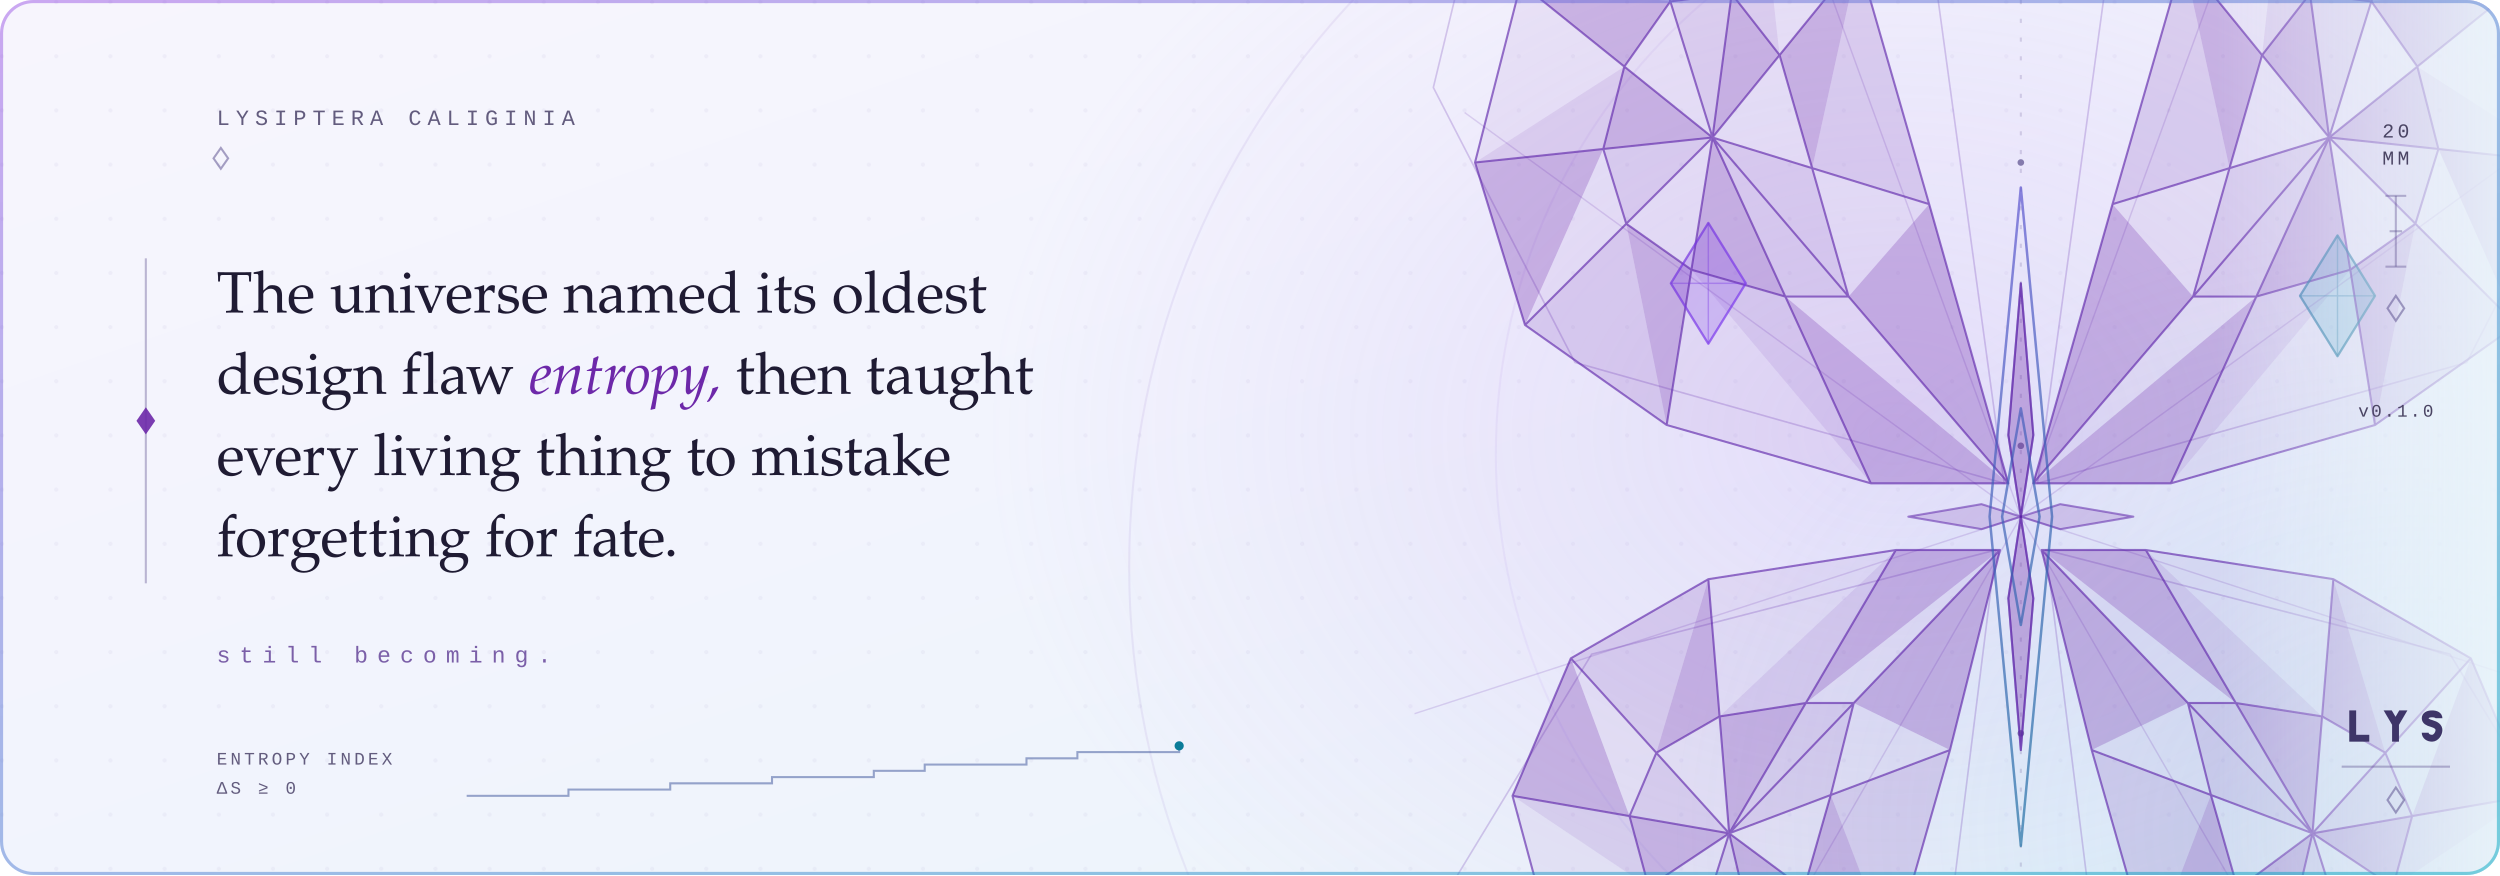
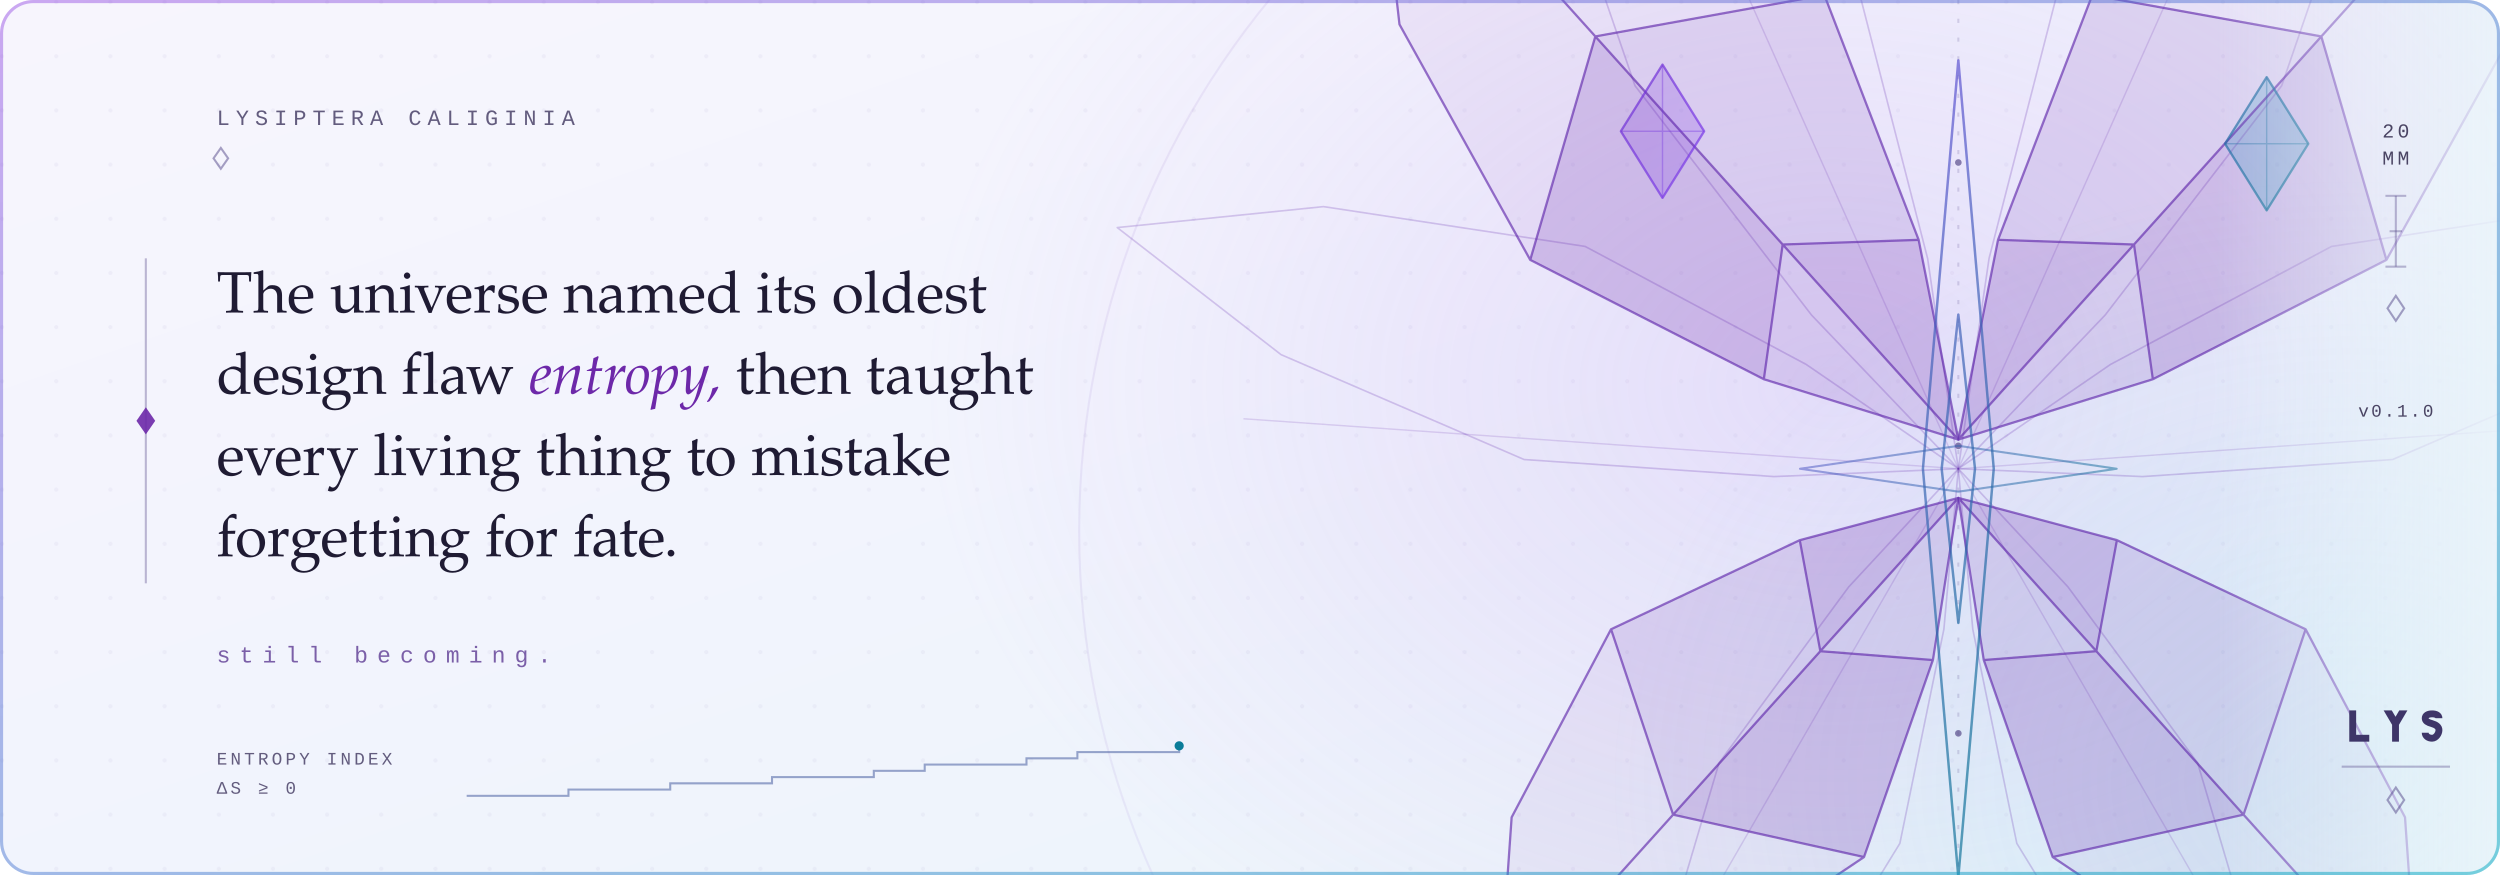
<svg xmlns="http://www.w3.org/2000/svg" xmlns:xlink="http://www.w3.org/1999/xlink" viewBox="0 0 1200 420" width="1200" height="420" role="img" aria-labelledby="lysTitle lysDesc">
  <defs>
    <linearGradient id="bg" x1="0" y1="0" x2="1" y2="1">
      <stop offset="0" stop-color="#F7F5FD" />
      <stop offset=".45" stop-color="#F2F4FD" />
      <stop offset="1" stop-color="#EAF4FA" />
    </linearGradient>
-     <linearGradient id="wingFill" gradientUnits="userSpaceOnUse" x1="670" y1="108" x2="1150" y2="368">
+     <linearGradient id="wingFill" gradientUnits="userSpaceOnUse" x1="640" y1="85" x2="1120" y2="345">
      <stop offset="0" stop-color="#6D28A9" />
      <stop offset=".28" stop-color="#8B4FE8" />
-       <stop offset=".56" stop-color="#5F79D0" />
-       <stop offset=".78" stop-color="#1494B4" />
+       <stop offset=".52" stop-color="#5F79D0" />
+       <stop offset=".72" stop-color="#1494B4" />
      <stop offset="1" stop-color="#00A6C2" />
    </linearGradient>
-     <linearGradient id="wingLine" gradientUnits="userSpaceOnUse" x1="670" y1="108" x2="1150" y2="368">
+     <linearGradient id="wingLine" gradientUnits="userSpaceOnUse" x1="640" y1="85" x2="1120" y2="345">
      <stop offset="0" stop-color="#5B21A8" />
      <stop offset=".30" stop-color="#7C3AED" />
-       <stop offset=".58" stop-color="#3F5FB8" />
-       <stop offset=".80" stop-color="#12719A" />
+       <stop offset=".54" stop-color="#3F5FB8" />
+       <stop offset=".74" stop-color="#12719A" />
      <stop offset="1" stop-color="#0A7C99" />
    </linearGradient>
    <radialGradient id="haloViolet" cx=".5" cy=".5" r=".5">
      <stop offset="0" stop-color="#B98CF0" stop-opacity=".22" />
      <stop offset="1" stop-color="#B98CF0" stop-opacity="0" />
    </radialGradient>
    <radialGradient id="haloCyan" cx=".5" cy=".5" r=".5">
      <stop offset="0" stop-color="#7FD4E4" stop-opacity=".20" />
      <stop offset="1" stop-color="#7FD4E4" stop-opacity="0" />
    </radialGradient>
    <linearGradient id="frameGrad" x1="0" y1="0" x2="1" y2="1">
      <stop offset="0" stop-color="#964BE2" stop-opacity=".46" />
      <stop offset="1" stop-color="#00A8BF" stop-opacity=".50" />
    </linearGradient>
    <linearGradient id="ruleFade" x1="0" y1="0" x2="1" y2="0">
-       <stop offset="0" stop-color="#5A4E8C" stop-opacity=".38" />
+       <stop offset="0" stop-color="#5A4E8C" stop-opacity=".62" />
      <stop offset="1" stop-color="#5A4E8C" stop-opacity="0" />
    </linearGradient>
    <linearGradient id="edgeFade" x1="0" y1="0" x2="1" y2="0">
      <stop offset="0" stop-color="#EAF4FA" stop-opacity="0" />
      <stop offset="1" stop-color="#EAF4FA" stop-opacity=".88" />
    </linearGradient>
    <pattern id="dots" width="26" height="26" patternUnits="userSpaceOnUse">
      <circle cx="1" cy="1" r="1" fill="#5A4E8C" fill-opacity=".05" />
    </pattern>
    <clipPath id="card">
      <rect width="1200" height="420" rx="16" />
    </clipPath>
    <g id="wire" fill="none" stroke="url(#wingLine)" stroke-linejoin="round">
-       <circle cx="940" cy="272" r="398" stroke-opacity=".07" stroke-width="1" />
-       <circle cx="1004" cy="218" r="286" stroke-opacity=".055" stroke-width="1" />
-       <path d="M0 0 L350 0" transform="translate(970 248) rotate(-70)" stroke-opacity=".16" stroke-width="0.7" />
-       <path d="M0 0 L350 0" transform="translate(970 248) scale(-1 1) rotate(-70)" stroke-opacity=".16" stroke-width="0.7" />
-       <path d="M0 0 L330 0" transform="translate(970 248) rotate(-36)" stroke-opacity=".16" stroke-width="0.7" />
-       <path d="M0 0 L330 0" transform="translate(970 248) scale(-1 1) rotate(-36)" stroke-opacity=".16" stroke-width="0.7" />
-       <path d="M0 0 L306 0" transform="translate(970 248) rotate(18)" stroke-opacity=".16" stroke-width="0.7" />
-       <path d="M0 0 L306 0" transform="translate(970 248) scale(-1 1) rotate(18)" stroke-opacity=".16" stroke-width="0.7" />
-       <path d="M0 0 L286 0" transform="translate(970 248) rotate(60)" stroke-opacity=".16" stroke-width="0.7" />
-       <path d="M0 0 L286 0" transform="translate(970 248) scale(-1 1) rotate(60)" stroke-opacity=".16" stroke-width="0.7" />
-       <path d="M8 -16 L58 -382 L142 -412 L252 -330 L282 -206 L214 -74 Z" transform="translate(970 248)" stroke-opacity=".22" stroke-width="0.8" />
-       <path d="M8 -16 L58 -382 L142 -412 L252 -330 L282 -206 L214 -74 Z" transform="translate(970 248) scale(-1 1)" stroke-opacity=".22" stroke-width="0.8" />
-       <path d="M12 16 L38 224 L132 312 L240 282 L274 178 L206 66 Z" transform="translate(970 248)" stroke-opacity=".22" stroke-width="0.8" />
-       <path d="M12 16 L38 224 L132 312 L240 282 L274 178 L206 66 Z" transform="translate(970 248) scale(-1 1)" stroke-opacity=".22" stroke-width="0.8" />
-       <path d="M6 -16 L44 -150 L78 -268 L128 -332 L192 -324 L240 -256 L262 -170 L238 -92 L170 -44 L72 -16 Z M82.68 -105.64 L100.16 -167.28 L115.8 -221.56 L138.8 -251 L168.24 -247.32 L190.32 -216.04 L200.44 -176.48 L189.4 -140.6 L158.12 -118.52 L113.04 -105.64 Z M82.68 -105.64 L6 -16 M148 -182 L82.68 -105.64 M100.16 -167.28 L44 -150 M148 -182 L100.16 -167.28 M115.8 -221.56 L78 -268 M148 -182 L115.8 -221.56 M138.8 -251 L128 -332 M148 -182 L138.8 -251 M168.24 -247.32 L192 -324 M148 -182 L168.24 -247.32 M190.32 -216.04 L240 -256 M148 -182 L190.32 -216.04 M200.44 -176.48 L262 -170 M148 -182 L200.44 -176.48 M189.4 -140.6 L238 -92 M148 -182 L189.4 -140.6 M158.12 -118.52 L170 -44 M148 -182 L158.12 -118.52 M113.04 -105.64 L72 -16 M148 -182 L113.04 -105.64" transform="translate(970 248)" stroke-opacity=".62" stroke-width="1" />
-       <path d="M6 -16 L44 -150 L78 -268 L128 -332 L192 -324 L240 -256 L262 -170 L238 -92 L170 -44 L72 -16 Z M82.68 -105.64 L100.16 -167.28 L115.8 -221.56 L138.8 -251 L168.24 -247.32 L190.32 -216.04 L200.44 -176.48 L189.4 -140.6 L158.12 -118.52 L113.04 -105.64 Z M82.68 -105.64 L6 -16 M148 -182 L82.68 -105.64 M100.16 -167.28 L44 -150 M148 -182 L100.16 -167.28 M115.8 -221.56 L78 -268 M148 -182 L115.8 -221.56 M138.8 -251 L128 -332 M148 -182 L138.8 -251 M168.24 -247.32 L192 -324 M148 -182 L168.24 -247.32 M190.32 -216.04 L240 -256 M148 -182 L190.32 -216.04 M200.44 -176.48 L262 -170 M148 -182 L200.44 -176.48 M189.4 -140.6 L238 -92 M148 -182 L189.4 -140.6 M158.12 -118.52 L170 -44 M148 -182 L158.12 -118.52 M113.04 -105.64 L72 -16 M148 -182 L113.04 -105.64" transform="translate(970 248) scale(-1 1)" stroke-opacity=".62" stroke-width="1" />
-       <path d="M10 16 L34 112 L62 210 L112 272 L176 266 L224 208 L244 134 L216 68 L150 30 L60 16 Z M80.2 89.44 L91.24 133.6 L104.12 178.68 L127.12 207.2 L156.56 204.44 L178.64 177.76 L187.84 143.72 L174.96 113.36 L144.6 95.88 L103.2 89.44 Z M80.2 89.44 L10 16 M140 152 L80.2 89.44 M91.24 133.6 L34 112 M140 152 L91.24 133.6 M104.12 178.68 L62 210 M140 152 L104.12 178.68 M127.12 207.2 L112 272 M140 152 L127.12 207.2 M156.56 204.44 L176 266 M140 152 L156.56 204.44 M178.64 177.76 L224 208 M140 152 L178.64 177.76 M187.84 143.72 L244 134 M140 152 L187.84 143.72 M174.96 113.36 L216 68 M140 152 L174.96 113.36 M144.6 95.88 L150 30 M140 152 L144.6 95.88 M103.2 89.44 L60 16 M140 152 L103.2 89.44" transform="translate(970 248)" stroke-opacity=".62" stroke-width="1" />
-       <path d="M10 16 L34 112 L62 210 L112 272 L176 266 L224 208 L244 134 L216 68 L150 30 L60 16 Z M80.2 89.44 L91.24 133.6 L104.12 178.68 L127.12 207.2 L156.56 204.44 L178.64 177.76 L187.84 143.72 L174.96 113.36 L144.6 95.88 L103.2 89.44 Z M80.2 89.44 L10 16 M140 152 L80.2 89.44 M91.24 133.6 L34 112 M140 152 L91.24 133.6 M104.12 178.68 L62 210 M140 152 L104.12 178.68 M127.12 207.2 L112 272 M140 152 L127.12 207.2 M156.56 204.44 L176 266 M140 152 L156.56 204.44 M178.64 177.76 L224 208 M140 152 L178.64 177.76 M187.84 143.72 L244 134 M140 152 L187.84 143.72 M174.96 113.36 L216 68 M140 152 L174.96 113.36 M144.6 95.88 L150 30 M140 152 L144.6 95.88 M103.2 89.44 L60 16 M140 152 L103.2 89.44" transform="translate(970 248) scale(-1 1)" stroke-opacity=".62" stroke-width="1" />
-       <path d="M0 0 L39.2 -6 L112 0 L39.2 6 Z" transform="translate(970 248) rotate(-90)" stroke-opacity=".52" stroke-width="1" />
-       <path d="M0 0 L39.2 -6 L112 0 L39.2 6 Z" transform="translate(970 248) scale(-1 1) rotate(-90)" stroke-opacity=".52" stroke-width="1" />
-       <path d="M0 0 L18.9 -6 L54 0 L18.9 6 Z" transform="translate(970 248) rotate(0)" stroke-opacity=".52" stroke-width="1" />
-       <path d="M0 0 L18.9 -6 L54 0 L18.9 6 Z" transform="translate(970 248) scale(-1 1) rotate(0)" stroke-opacity=".52" stroke-width="1" />
-       <path d="M0 0 L39.2 -6 L112 0 L39.2 6 Z" transform="translate(970 248) rotate(90)" stroke-opacity=".52" stroke-width="1" />
-       <path d="M0 0 L39.2 -6 L112 0 L39.2 6 Z" transform="translate(970 248) scale(-1 1) rotate(90)" stroke-opacity=".52" stroke-width="1" />
-       <path d="M970 90 L985 248 L970 406 L955 248 Z" stroke-opacity=".68" stroke-width="1.2" />
-       <path d="M970 196 L979 248 L970 300 L961 248 Z" stroke-opacity=".68" stroke-width="1.2" />
-       <path d="M820 107 L838 136 L820 165 L802 136 Z" stroke-opacity=".70" stroke-width="1.1" />
-       <path d="M820 107 L820 165 M802 136 L838 136" stroke-opacity=".38" stroke-width="0.7" />
-       <path d="M1122 113 L1140 142 L1122 171 L1104 142 Z" stroke-opacity=".70" stroke-width="1.1" />
-       <path d="M1122 113 L1122 171 M1104 142 L1140 142" stroke-opacity=".38" stroke-width="0.7" />
+       <circle cx="920" cy="255" r="402" stroke-opacity=".07" stroke-width="1" />
+       <path d="M0 0 L384 0" transform="translate(940 225) rotate(-66)" stroke-opacity=".16" stroke-width="0.7" />
+       <path d="M0 0 L384 0" transform="translate(940 225) scale(-1 1) rotate(-66)" stroke-opacity=".16" stroke-width="0.7" />
+       <path d="M0 0 L344 0" transform="translate(940 225) rotate(-4)" stroke-opacity=".16" stroke-width="0.7" />
+       <path d="M0 0 L344 0" transform="translate(940 225) scale(-1 1) rotate(-4)" stroke-opacity=".16" stroke-width="0.7" />
+       <path d="M0 0 L318 0" transform="translate(940 225) rotate(60)" stroke-opacity=".16" stroke-width="0.7" />
+       <path d="M0 0 L318 0" transform="translate(940 225) scale(-1 1) rotate(60)" stroke-opacity=".16" stroke-width="0.7" />
+       <path d="M0 0 L97.2 -31 L233.28 -58.9 L379.08 -40.92 L486 0 L379.08 40.92 L233.28 58.9 L97.2 31 Z" transform="translate(940 225) rotate(-64)" stroke-opacity=".22" stroke-width="0.8" />
+       <path d="M0 0 L97.2 -31 L233.28 -58.9 L379.08 -40.92 L486 0 L379.08 40.92 L233.28 58.9 L97.2 31 Z" transform="translate(940 225) scale(-1 1) rotate(-64)" stroke-opacity=".22" stroke-width="0.8" />
+       <path d="M0 0 L84 -28 L201.6 -53.2 L327.6 -36.96 L420 0 L327.6 36.96 L201.6 53.2 L84 28 Z" transform="translate(940 225) rotate(-16)" stroke-opacity=".22" stroke-width="0.8" />
+       <path d="M0 0 L84 -28 L201.6 -53.2 L327.6 -36.96 L420 0 L327.6 36.96 L201.6 53.2 L84 28 Z" transform="translate(940 225) scale(-1 1) rotate(-16)" stroke-opacity=".22" stroke-width="0.8" />
+       <path d="M0 0 L73.2 -25 L175.68 -47.5 L285.48 -33 L366 0 L285.48 33 L175.68 47.5 L73.2 25 Z" transform="translate(940 225) rotate(66)" stroke-opacity=".22" stroke-width="0.8" />
+       <path d="M0 0 L73.2 -25 L175.68 -47.5 L285.48 -33 L366 0 L285.48 33 L175.68 47.5 L73.2 25 Z" transform="translate(940 225) scale(-1 1) rotate(66)" stroke-opacity=".22" stroke-width="0.8" />
+       <path d="M0 0 L84 -50 L201.6 -95 L327.6 -66 L420 0 L327.6 66 L201.6 95 L84 50 Z M0 0 L420 0 M126 0 L84 -50 M260.4 0 L201.6 -95 M126 0 L84 50 M260.4 0 L201.6 95" transform="translate(940 211) rotate(-48)" stroke-opacity=".62" stroke-width="1.1" />
+       <path d="M0 0 L84 -50 L201.6 -95 L327.6 -66 L420 0 L327.6 66 L201.6 95 L84 50 Z M0 0 L420 0 M126 0 L84 -50 M260.4 0 L201.6 -95 M126 0 L84 50 M260.4 0 L201.6 95" transform="translate(940 211) scale(-1 1) rotate(-48)" stroke-opacity=".62" stroke-width="1.1" />
+       <path d="M0 0 L66 -43 L158.4 -81.7 L257.4 -56.76 L330 0 L257.4 56.76 L158.4 81.7 L66 43 Z M0 0 L330 0 M99 0 L66 -43 M204.6 0 L158.4 -81.7 M99 0 L66 43 M204.6 0 L158.4 81.7" transform="translate(940 239) rotate(48)" stroke-opacity=".62" stroke-width="1.1" />
+       <path d="M0 0 L66 -43 L158.4 -81.7 L257.4 -56.76 L330 0 L257.4 56.76 L158.4 81.7 L66 43 Z M0 0 L330 0 M99 0 L66 -43 M204.6 0 L158.4 -81.7 M99 0 L66 43 M204.6 0 L158.4 81.7" transform="translate(940 239) scale(-1 1) rotate(48)" stroke-opacity=".62" stroke-width="1.1" />
+       <path d="M940 29 L957 225 L940 421 L923 225 Z" stroke-opacity=".68" stroke-width="1.2" />
+       <path d="M940 151 L948 225 L940 299 L932 225 Z" stroke-opacity=".68" stroke-width="1.2" />
+       <path d="M864 225 L940 214 L1016 225 L940 236 Z" stroke-opacity=".52" stroke-width="1" />
+       <path d="M798 31 L818 63 L798 95 L778 63 Z" stroke-opacity=".70" stroke-width="1.1" />
+       <path d="M798 31 L798 95 M778 63 L818 63" stroke-opacity=".38" stroke-width="0.7" />
+       <path d="M1088 37 L1108 69 L1088 101 L1068 69 Z" stroke-opacity=".70" stroke-width="1.1" />
+       <path d="M1088 37 L1088 101 M1068 69 L1108 69" stroke-opacity=".38" stroke-width="0.7" />
    </g>
  </defs>
  <style>
-     .drift { transform-box: view-box; transform-origin: 970px 248px; animation: drift 14s ease-in-out infinite; }
+     .drift { transform-box: view-box; transform-origin: 940px 225px; animation: drift 14s ease-in-out infinite; }
    @keyframes drift { 0%, 100% { transform: scale(1); } 50% { transform: scale(1.018); } }

    .pulse { animation: pulse 5.2s ease-in-out infinite; }
    @keyframes pulse { 0%, 100% { opacity: .62; } 50% { opacity: 1; } }

    .rise { transform-box: view-box; animation: rise 1.2s cubic-bezier(.32, .72, .35, 1) both; }
    @keyframes rise { from { transform: translateY(10px); } to { transform: none; } }
    .d1 { animation-delay: .04s; } .d2 { animation-delay: .22s; } .d3 { animation-delay: .44s; }

    .trace { stroke-dasharray: 360; stroke-dashoffset: 360;
             animation: trace 3.4s cubic-bezier(.32, .72, .35, 1) .5s forwards; }
    @keyframes trace { to { stroke-dashoffset: 0; } }

    @media (prefers-reduced-motion: reduce) {
      * { animation: none !important; }
      .trace { stroke-dashoffset: 0; }
    }
  </style>
  <g clip-path="url(#card)">
    <rect width="1200" height="420" fill="url(#bg)" />
    <rect width="1200" height="420" fill="url(#dots)" />
-     <ellipse cx="910" cy="208" rx="440" ry="330" fill="url(#haloViolet)" />
-     <ellipse cx="1160" cy="398" rx="360" ry="290" fill="url(#haloCyan)" />
-     <path d="M970 0 V420" stroke="#5A4E8C" stroke-opacity=".20" stroke-width="1" stroke-dasharray="2 7" />
-     <circle cx="970" cy="78" r="1.6" fill="#5A4E8C" fill-opacity=".7" />
-     <circle cx="970" cy="214" r="1.6" fill="#5A4E8C" fill-opacity=".7" />
-     <circle cx="970" cy="352" r="1.6" fill="#5A4E8C" fill-opacity=".7" />
+     <ellipse cx="880" cy="185" rx="440" ry="330" fill="url(#haloViolet)" />
+     <ellipse cx="1130" cy="375" rx="360" ry="290" fill="url(#haloCyan)" />
+     <path d="M940 0 V420" stroke="#5A4E8C" stroke-opacity=".20" stroke-width="1" stroke-dasharray="2 7" />
+     <circle cx="940" cy="78" r="1.6" fill="#5A4E8C" fill-opacity=".7" />
+     <circle cx="940" cy="214" r="1.6" fill="#5A4E8C" fill-opacity=".7" />
+     <circle cx="940" cy="352" r="1.6" fill="#5A4E8C" fill-opacity=".7" />
    <g class="drift">
-       <g transform="translate(970 248)">
-         <path d="M82.68 -105.64 L6 -16 L44 -150 Z M100.16 -167.28 L78 -268 L115.8 -221.56 Z M148 -182 L115.8 -221.56 L138.8 -251 Z M138.8 -251 L128 -332 L192 -324 Z M168.24 -247.32 L240 -256 L190.32 -216.04 Z M148 -182 L190.32 -216.04 L200.44 -176.48 Z M200.44 -176.48 L262 -170 L238 -92 Z M189.4 -140.6 L170 -44 L158.12 -118.52 Z M148 -182 L158.12 -118.52 L113.04 -105.64 Z M113.04 -105.64 L72 -16 L6 -16 Z" fill="url(#wingFill)" fill-opacity=".30" />
-         <path d="M148 -182 L82.68 -105.64 L100.16 -167.28 Z M100.16 -167.28 L44 -150 L78 -268 Z M115.8 -221.56 L128 -332 L138.8 -251 Z M148 -182 L138.8 -251 L168.24 -247.32 Z M168.24 -247.32 L192 -324 L240 -256 Z M190.32 -216.04 L262 -170 L200.44 -176.48 Z M148 -182 L200.44 -176.48 L189.4 -140.6 Z M189.4 -140.6 L238 -92 L170 -44 Z M158.12 -118.52 L72 -16 L113.04 -105.64 Z M148 -182 L113.04 -105.64 L82.68 -105.64 Z" fill="url(#wingFill)" fill-opacity=".16" />
-         <path d="M82.68 -105.64 L44 -150 L100.16 -167.28 Z M148 -182 L100.16 -167.28 L115.8 -221.56 Z M115.8 -221.56 L78 -268 L128 -332 Z M138.8 -251 L192 -324 L168.24 -247.32 Z M148 -182 L168.24 -247.32 L190.32 -216.04 Z M190.32 -216.04 L240 -256 L262 -170 Z M200.44 -176.48 L238 -92 L189.4 -140.6 Z M148 -182 L189.4 -140.6 L158.12 -118.52 Z M158.12 -118.52 L170 -44 L72 -16 Z M113.04 -105.64 L6 -16 L82.68 -105.64 Z" fill="url(#wingFill)" fill-opacity=".07" />
+       <g transform="translate(940 211) rotate(-48)">
+         <path d="M0 0 L84 -50 L126 0 Z M126 0 L84 50 L201.6 95 L260.4 0 Z" fill="url(#wingFill)" fill-opacity=".24" />
+         <path d="M126 0 L84 -50 L201.6 -95 L260.4 0 Z M0 -0 L84 50 L126 0 Z" fill="url(#wingFill)" fill-opacity=".14" />
+         <path d="M260.4 0 L201.6 -95 L327.6 -66 L420 0 Z M260.4 0 L201.6 95 L327.6 66 L420 -0 Z" fill="url(#wingFill)" fill-opacity=".06" />
      </g>
-       <g transform="translate(970 248) scale(-1 1)">
-         <path d="M82.68 -105.64 L6 -16 L44 -150 Z M100.16 -167.28 L78 -268 L115.8 -221.56 Z M148 -182 L115.8 -221.56 L138.8 -251 Z M138.8 -251 L128 -332 L192 -324 Z M168.24 -247.32 L240 -256 L190.32 -216.04 Z M148 -182 L190.32 -216.04 L200.44 -176.48 Z M200.44 -176.48 L262 -170 L238 -92 Z M189.4 -140.6 L170 -44 L158.12 -118.52 Z M148 -182 L158.12 -118.52 L113.04 -105.64 Z M113.04 -105.64 L72 -16 L6 -16 Z" fill="url(#wingFill)" fill-opacity=".30" />
-         <path d="M148 -182 L82.68 -105.64 L100.16 -167.28 Z M100.16 -167.28 L44 -150 L78 -268 Z M115.8 -221.56 L128 -332 L138.8 -251 Z M148 -182 L138.8 -251 L168.24 -247.32 Z M168.24 -247.32 L192 -324 L240 -256 Z M190.32 -216.04 L262 -170 L200.44 -176.48 Z M148 -182 L200.44 -176.48 L189.4 -140.6 Z M189.4 -140.6 L238 -92 L170 -44 Z M158.12 -118.52 L72 -16 L113.04 -105.64 Z M148 -182 L113.04 -105.64 L82.68 -105.64 Z" fill="url(#wingFill)" fill-opacity=".16" />
-         <path d="M82.68 -105.64 L44 -150 L100.16 -167.28 Z M148 -182 L100.16 -167.28 L115.8 -221.56 Z M115.8 -221.56 L78 -268 L128 -332 Z M138.8 -251 L192 -324 L168.24 -247.32 Z M148 -182 L168.24 -247.32 L190.32 -216.04 Z M190.32 -216.04 L240 -256 L262 -170 Z M200.44 -176.48 L238 -92 L189.4 -140.6 Z M148 -182 L189.4 -140.6 L158.12 -118.52 Z M158.12 -118.52 L170 -44 L72 -16 Z M113.04 -105.64 L6 -16 L82.68 -105.64 Z" fill="url(#wingFill)" fill-opacity=".07" />
+       <g transform="translate(940 211) scale(-1 1) rotate(-48)">
+         <path d="M0 0 L84 -50 L126 0 Z M126 0 L84 50 L201.6 95 L260.4 0 Z" fill="url(#wingFill)" fill-opacity=".24" />
+         <path d="M126 0 L84 -50 L201.6 -95 L260.4 0 Z M0 -0 L84 50 L126 0 Z" fill="url(#wingFill)" fill-opacity=".14" />
+         <path d="M260.4 0 L201.6 -95 L327.6 -66 L420 0 Z M260.4 0 L201.6 95 L327.6 66 L420 -0 Z" fill="url(#wingFill)" fill-opacity=".06" />
      </g>
-       <g transform="translate(970 248)">
-         <path d="M80.2 89.44 L10 16 L34 112 Z M91.24 133.6 L62 210 L104.12 178.68 Z M140 152 L104.12 178.68 L127.12 207.2 Z M127.12 207.2 L112 272 L176 266 Z M156.56 204.44 L224 208 L178.64 177.76 Z M140 152 L178.64 177.76 L187.84 143.72 Z M187.84 143.72 L244 134 L216 68 Z M174.96 113.36 L150 30 L144.6 95.88 Z M140 152 L144.6 95.88 L103.2 89.44 Z M103.2 89.44 L60 16 L10 16 Z" fill="url(#wingFill)" fill-opacity=".30" />
-         <path d="M140 152 L80.2 89.44 L91.24 133.6 Z M91.24 133.6 L34 112 L62 210 Z M104.12 178.68 L112 272 L127.12 207.2 Z M140 152 L127.12 207.2 L156.56 204.44 Z M156.56 204.44 L176 266 L224 208 Z M178.64 177.76 L244 134 L187.84 143.72 Z M140 152 L187.84 143.72 L174.96 113.36 Z M174.96 113.36 L216 68 L150 30 Z M144.6 95.88 L60 16 L103.2 89.44 Z M140 152 L103.2 89.44 L80.2 89.44 Z" fill="url(#wingFill)" fill-opacity=".16" />
-         <path d="M80.2 89.44 L34 112 L91.24 133.6 Z M140 152 L91.24 133.6 L104.12 178.68 Z M104.12 178.68 L62 210 L112 272 Z M127.12 207.2 L176 266 L156.56 204.44 Z M140 152 L156.56 204.44 L178.64 177.76 Z M178.64 177.76 L224 208 L244 134 Z M187.84 143.72 L216 68 L174.96 113.36 Z M140 152 L174.96 113.36 L144.6 95.88 Z M144.6 95.88 L150 30 L60 16 Z M103.2 89.44 L10 16 L80.2 89.44 Z" fill="url(#wingFill)" fill-opacity=".07" />
+       <g transform="translate(940 239) rotate(48)">
+         <path d="M0 0 L66 -43 L99 0 Z M99 0 L66 43 L158.4 81.7 L204.6 0 Z" fill="url(#wingFill)" fill-opacity=".24" />
+         <path d="M99 0 L66 -43 L158.4 -81.7 L204.6 0 Z M0 -0 L66 43 L99 0 Z" fill="url(#wingFill)" fill-opacity=".14" />
+         <path d="M204.6 0 L158.4 -81.7 L257.4 -56.76 L330 0 Z M204.6 0 L158.4 81.7 L257.4 56.76 L330 -0 Z" fill="url(#wingFill)" fill-opacity=".06" />
      </g>
-       <g transform="translate(970 248) scale(-1 1)">
-         <path d="M80.2 89.44 L10 16 L34 112 Z M91.24 133.6 L62 210 L104.12 178.68 Z M140 152 L104.12 178.68 L127.12 207.2 Z M127.12 207.2 L112 272 L176 266 Z M156.56 204.44 L224 208 L178.64 177.76 Z M140 152 L178.64 177.76 L187.84 143.72 Z M187.84 143.72 L244 134 L216 68 Z M174.96 113.36 L150 30 L144.6 95.88 Z M140 152 L144.6 95.88 L103.2 89.44 Z M103.2 89.44 L60 16 L10 16 Z" fill="url(#wingFill)" fill-opacity=".30" />
-         <path d="M140 152 L80.2 89.44 L91.24 133.6 Z M91.24 133.6 L34 112 L62 210 Z M104.12 178.68 L112 272 L127.12 207.2 Z M140 152 L127.12 207.2 L156.56 204.44 Z M156.56 204.44 L176 266 L224 208 Z M178.64 177.76 L244 134 L187.84 143.72 Z M140 152 L187.84 143.72 L174.96 113.36 Z M174.96 113.36 L216 68 L150 30 Z M144.6 95.88 L60 16 L103.2 89.44 Z M140 152 L103.2 89.44 L80.2 89.44 Z" fill="url(#wingFill)" fill-opacity=".16" />
-         <path d="M80.2 89.44 L34 112 L91.24 133.6 Z M140 152 L91.24 133.6 L104.12 178.68 Z M104.12 178.68 L62 210 L112 272 Z M127.12 207.2 L176 266 L156.56 204.44 Z M140 152 L156.56 204.44 L178.64 177.76 Z M178.64 177.76 L224 208 L244 134 Z M187.84 143.72 L216 68 L174.96 113.36 Z M140 152 L174.96 113.36 L144.6 95.88 Z M144.6 95.88 L150 30 L60 16 Z M103.2 89.44 L10 16 L80.2 89.44 Z" fill="url(#wingFill)" fill-opacity=".07" />
+       <g transform="translate(940 239) scale(-1 1) rotate(48)">
+         <path d="M0 0 L66 -43 L99 0 Z M99 0 L66 43 L158.4 81.7 L204.6 0 Z" fill="url(#wingFill)" fill-opacity=".24" />
+         <path d="M99 0 L66 -43 L158.4 -81.7 L204.6 0 Z M0 -0 L66 43 L99 0 Z" fill="url(#wingFill)" fill-opacity=".14" />
+         <path d="M204.6 0 L158.4 -81.7 L257.4 -56.76 L330 0 Z M204.6 0 L158.4 81.7 L257.4 56.76 L330 -0 Z" fill="url(#wingFill)" fill-opacity=".06" />
      </g>
-       <path d="M0 0 L39.2 -6 L112 0 L39.2 6 Z" transform="translate(970 248) rotate(-90)" fill="url(#wingFill)" fill-opacity=".18" />
-       <path d="M0 0 L39.2 -6 L112 0 L39.2 6 Z" transform="translate(970 248) scale(-1 1) rotate(-90)" fill="url(#wingFill)" fill-opacity=".18" />
-       <path d="M0 0 L18.9 -6 L54 0 L18.9 6 Z" transform="translate(970 248) rotate(0)" fill="url(#wingFill)" fill-opacity=".18" />
-       <path d="M0 0 L18.9 -6 L54 0 L18.9 6 Z" transform="translate(970 248) scale(-1 1) rotate(0)" fill="url(#wingFill)" fill-opacity=".18" />
-       <path d="M0 0 L39.2 -6 L112 0 L39.2 6 Z" transform="translate(970 248) rotate(90)" fill="url(#wingFill)" fill-opacity=".18" />
-       <path d="M0 0 L39.2 -6 L112 0 L39.2 6 Z" transform="translate(970 248) scale(-1 1) rotate(90)" fill="url(#wingFill)" fill-opacity=".18" />
-       <path d="M820 107 L838 136 L820 165 L802 136 Z" fill="url(#wingFill)" fill-opacity=".24" />
-       <path d="M1122 113 L1140 142 L1122 171 L1104 142 Z" fill="url(#wingFill)" fill-opacity=".24" />
+       <path d="M798 31 L818 63 L798 95 L778 63 Z" fill="url(#wingFill)" fill-opacity=".24" />
+       <path d="M1088 37 L1108 69 L1088 101 L1068 69 Z" fill="url(#wingFill)" fill-opacity=".24" />
      <use xlink:href="#wire" href="#wire" />
    </g>
    <g class="rise d1">
      <text x="104" y="60" font-family="ui-monospace,SFMono-Regular,'SF Mono',Menlo,Consolas,'Liberation Mono',monospace" font-size="10.5" letter-spacing="2.9" fill="#635C7E">LYSIPTERA CALIGINIA</text>
-       <path d="M330 56 H700" stroke="url(#ruleFade)" stroke-width="1" />
+       <path d="M336 56 H760" stroke="url(#ruleFade)" stroke-width="1" />
      <path d="M106 71 L109.5 76 L106 81 L102.5 76 Z" fill="none" stroke="#5A4E8C" stroke-opacity=".52" stroke-width="1" />
    </g>
    <path d="M70 124 V280" stroke="#5A4E8C" stroke-opacity=".38" stroke-width="1" />
    <path d="M70 195.5 L74.5 202 L70 208.5 L65.5 202 Z" fill="#6D28A9" fill-opacity=".9" />
    <g class="rise d2">
      <text x="104" y="150" font-family="'Iowan Old Style','Palatino Linotype',Palatino,'Hoefler Text',Garamond,'Times New Roman',Georgia,serif" font-size="28" fill="#1F1B33">The universe named its oldest</text>
      <text x="104" y="189" font-family="'Iowan Old Style','Palatino Linotype',Palatino,'Hoefler Text',Garamond,'Times New Roman',Georgia,serif" font-size="28" fill="#1F1B33">design flaw <tspan font-style="italic" fill="#6D28A9">entropy,</tspan> then taught</text>
      <text x="104" y="228" font-family="'Iowan Old Style','Palatino Linotype',Palatino,'Hoefler Text',Garamond,'Times New Roman',Georgia,serif" font-size="28" fill="#1F1B33">every living thing to mistake</text>
      <text x="104" y="267" font-family="'Iowan Old Style','Palatino Linotype',Palatino,'Hoefler Text',Garamond,'Times New Roman',Georgia,serif" font-size="28" fill="#1F1B33">forgetting for fate.</text>
    </g>
    <g class="rise d3">
      <text x="104" y="318" font-family="ui-monospace,SFMono-Regular,'SF Mono',Menlo,Consolas,'Liberation Mono',monospace" font-size="11" letter-spacing="4.4" fill="#7B5FA8">still becoming.</text>
      <path d="M224 382L248.43 382L248.43 382L272.86 382L272.86 379L297.29 379L297.29 379L321.71 379L321.71 376L346.14 376L346.14 376L370.57 376L370.57 373L395 373L395 373L419.43 373L419.43 370L443.86 370L443.86 367L468.29 367L468.29 367L492.71 367L492.71 364L517.14 364L517.14 361L541.57 361L541.57 361L566 361L566 358" fill="none" stroke="#4A5FA0" stroke-opacity=".55" stroke-width="1" />
      <circle cx="566" cy="358" r="2.2" fill="#0A7C99" />
      <text x="104" y="367" font-family="ui-monospace,SFMono-Regular,'SF Mono',Menlo,Consolas,'Liberation Mono',monospace" font-size="8.5" letter-spacing="1.5" fill="#635C7E">ENTROPY INDEX</text>
      <text x="104" y="381" font-family="ui-monospace,SFMono-Regular,'SF Mono',Menlo,Consolas,'Liberation Mono',monospace" font-size="8.5" letter-spacing="1.5" fill="#635C7E">ΔS ≥ 0</text>
    </g>
    <rect x="1064" y="0" width="136" height="420" fill="url(#edgeFade)" />
    <text x="1150" y="66" text-anchor="middle" font-family="ui-monospace,SFMono-Regular,'SF Mono',Menlo,Consolas,'Liberation Mono',monospace" font-size="9.5" letter-spacing="1.6" fill="#4A4463">20</text>
    <text x="1150" y="79" text-anchor="middle" font-family="ui-monospace,SFMono-Regular,'SF Mono',Menlo,Consolas,'Liberation Mono',monospace" font-size="9.5" letter-spacing="1.6" fill="#4A4463">MM</text>
    <g stroke="#5A4E8C" stroke-opacity=".38" stroke-width="1">
      <path d="M1150 94 V128" />
      <path d="M1145 94 H1155 M1147 111 H1153 M1145 128 H1155" />
    </g>
    <path d="M1150 142 L1154 148 L1150 154 L1146 148 Z" fill="none" stroke="#5A4E8C" stroke-opacity=".52" stroke-width="1" />
    <text x="1150" y="200" text-anchor="middle" font-family="ui-monospace,SFMono-Regular,'SF Mono',Menlo,Consolas,'Liberation Mono',monospace" font-size="8.5" letter-spacing="1.1" fill="#4A4463">v0.1.0</text>
    <g transform="translate(1127.65 356)">
      <g transform="translate(0 0) scale(0.15)">
        <path d="M0 -100 H22 V-22 H64 V0 H0 Z" fill="#3E3568" />
        <path d="M110 -100 H136 L148 -79.6 L160 -100 H186 L159 -54 V0 H137 V-54 Z" fill="#3E3568" />
        <path d="M287 -75 C287 -84,278 -89,265 -89 C252 -89,243 -84,243 -75 C243 -66,251 -61.5,264 -58 C278 -54,287 -47.5,287 -37 C287 -25.5,277 -11,265 -11 C253 -11,243 -18,243 -28.5" fill="none" stroke="#3E3568" stroke-width="22" />
      </g>
    </g>
    <path d="M1124 368 H1176" stroke="#5A4E8C" stroke-opacity=".38" stroke-width="1" />
    <path d="M1150 378 L1154 384 L1150 390 L1146 384 Z" fill="none" stroke="#5A4E8C" stroke-opacity=".52" stroke-width="1" />
  </g>
  <rect x=".75" y=".75" width="1198.5" height="418.5" rx="15.25" fill="none" stroke="url(#frameGrad)" stroke-width="1.5" />
</svg>
